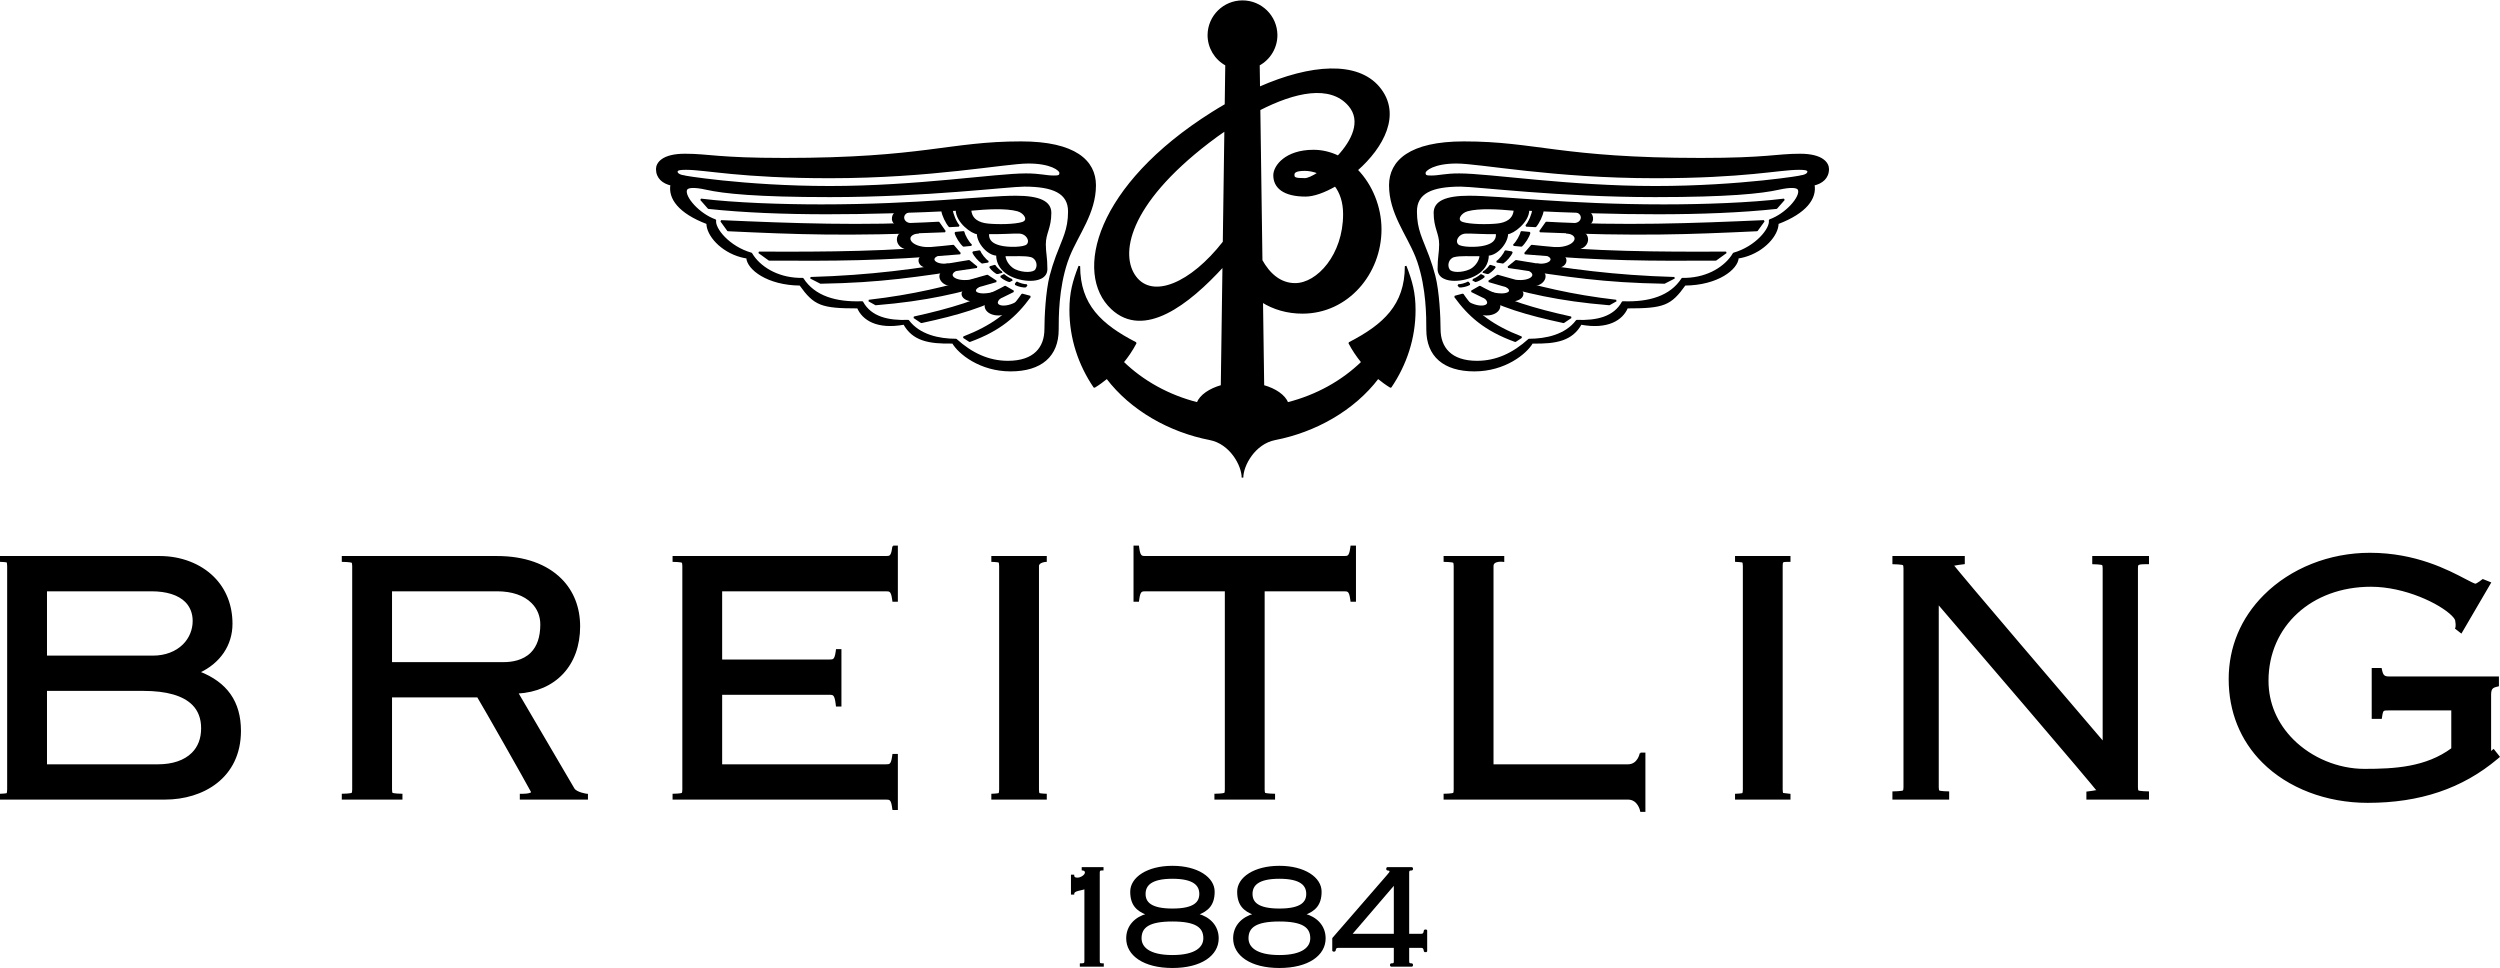
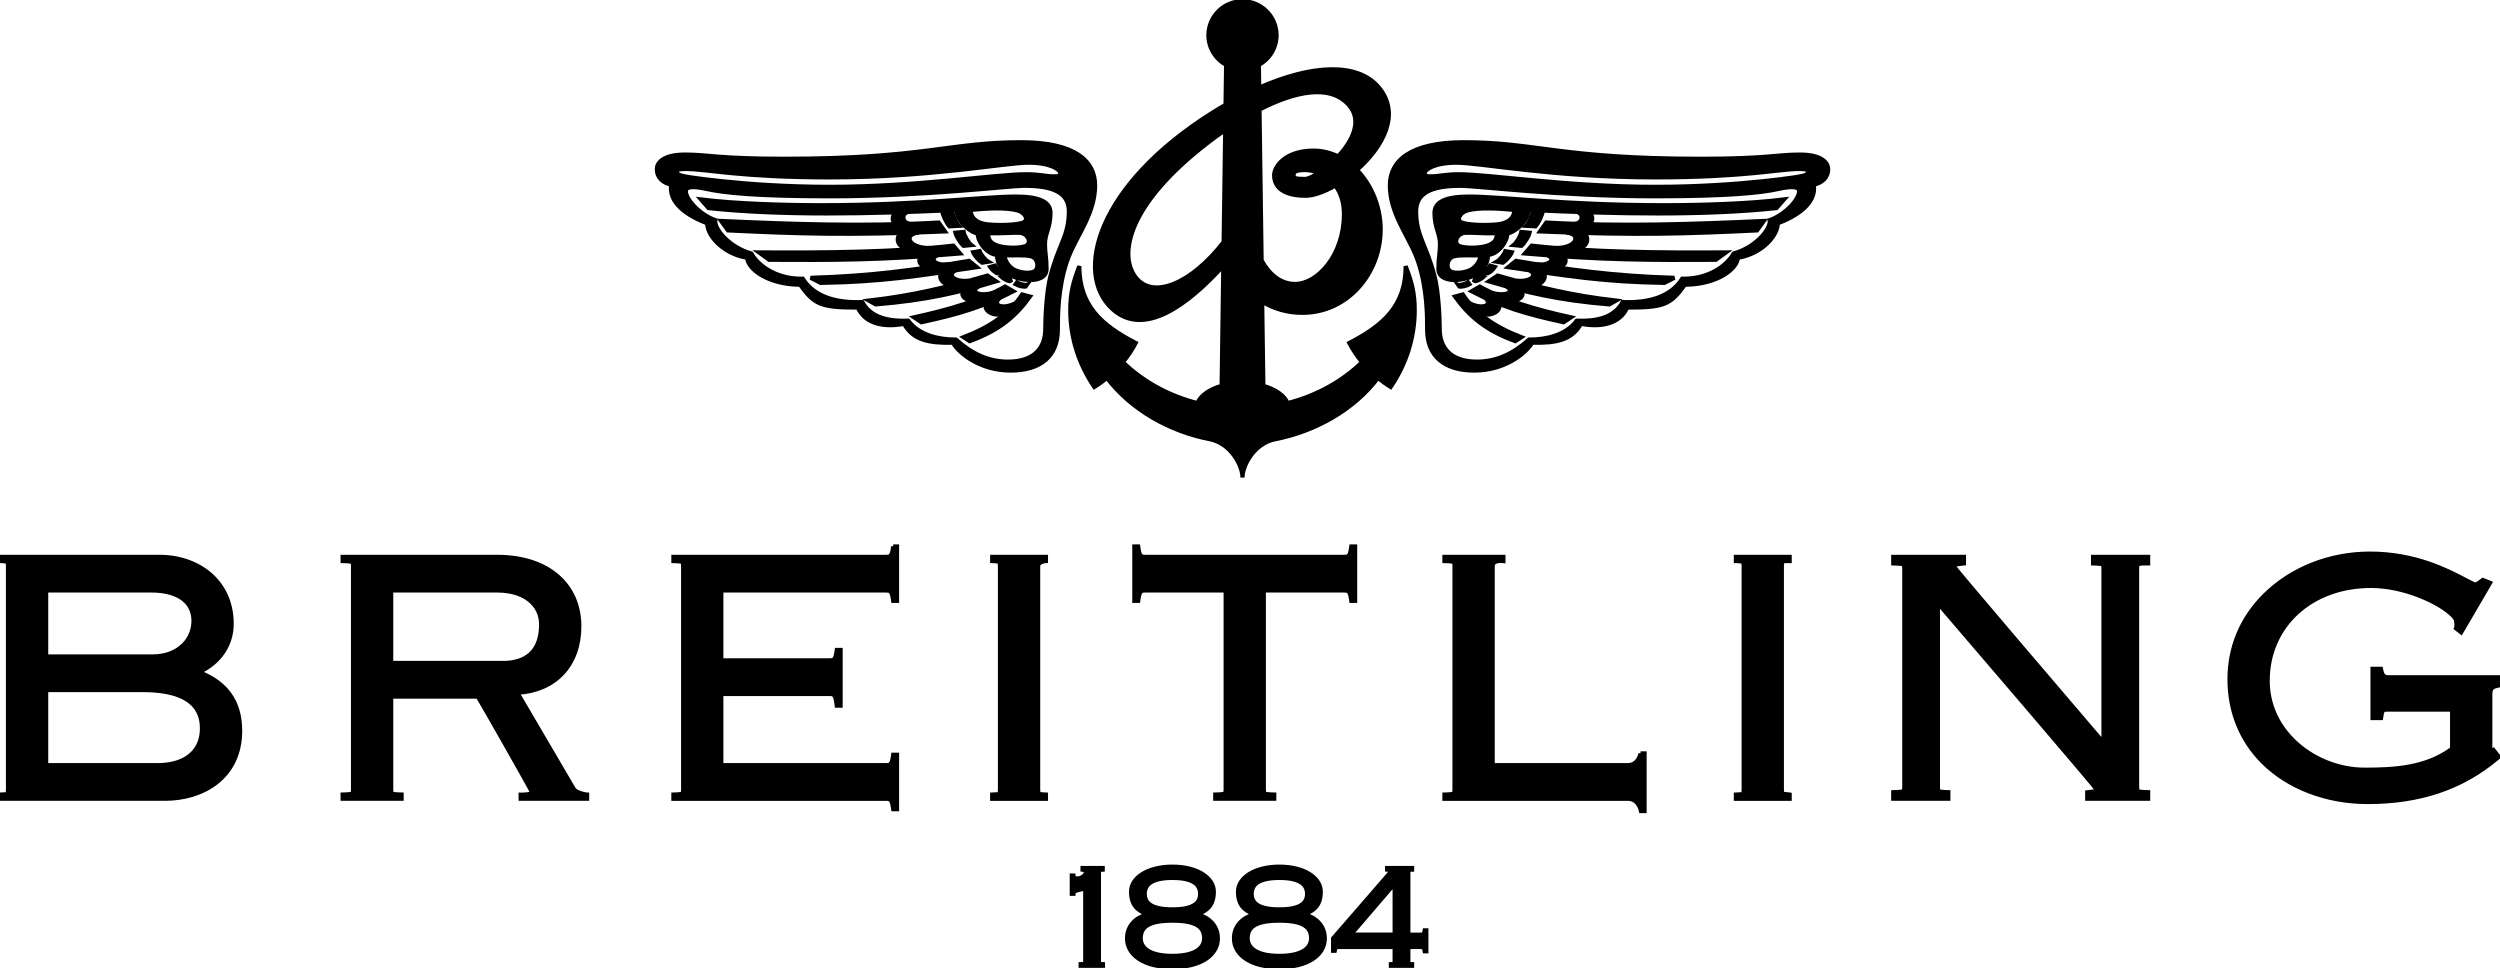
<svg xmlns="http://www.w3.org/2000/svg" width="2500" height="968" viewBox="0 0 603.145 233.533">
-   <g stroke="#000" stroke-width=".4" stroke-miterlimit="2.613">
+   <g stroke="#000" strokeWidth=".4" strokeMiterlimit="2.613">
    <path d="M48.008 162.157c4.943-2.283 7.882-6.55 7.882-11.667 0-4.425-1.522-8.286-4.403-11.168-3.165-3.163-7.874-4.979-12.92-4.979H.2v1.009s1.4.057 1.522.179c.136.137.205.481.205 1.027v53.932c0 .545-.069.89-.205 1.026-.123.122-1.522.18-1.522.18v1.008h39.623c9.014 0 18.109-5.065 18.109-16.383 0-6.969-3.279-11.596-9.924-14.164zm-3.175-17.068c1.209 1.211 1.85 2.834 1.85 4.695a8.137 8.137 0 0 1-2.385 5.799c-1.797 1.797-4.418 2.787-7.38 2.787H11.137v-15.916h25.389c3.709 0 6.582.91 8.307 2.635zm1.6 36.658c-1.863 1.863-4.746 2.848-8.337 2.848H11.137V166.48h23.426c5.662 0 9.691 1.158 11.974 3.44 1.452 1.451 2.187 3.394 2.187 5.774-.001 2.496-.771 4.534-2.291 6.053zM138.417 190.332l-13.601-23.197c9.111-.513 14.946-6.691 14.946-16.017 0-4.519-1.534-8.441-4.437-11.344-3.553-3.553-8.878-5.431-15.4-5.431H82.659v1.009s2.081.031 2.323.273c.129.129.189.426.189.933v53.932c0 .507-.06.803-.189.931-.243.244-2.323.275-2.323.275v1.008h14.233v-1.008s-2.081-.031-2.323-.275c-.128-.128-.189-.424-.189-.931v-22.44h20.892c1.392 2.265 11.844 20.692 13.005 22.91.431.823-2.669.758-2.669.758v.986h16.039v-.982c-.001 0-2.58-.35-3.23-1.39zM94.38 159.94v-17.486h25.546c3.639 0 6.562 1 8.455 2.892 1.422 1.422 2.173 3.255 2.173 5.302 0 3.042-.795 5.379-2.364 6.948-1.938 1.938-4.709 2.345-6.693 2.345H94.38v-.001zM215.487 131.832l-.074.515c-.285 1.997-.748 1.997-1.762 1.997h-51.188v1.009s1.935.029 2.163.257c.131.132.192.433.192.949v53.932c0 .516-.061.817-.192.948-.228.229-2.163.258-2.163.258v1.008h51.188c1.014 0 1.477 0 1.762 1.997l.074.516h.929v-13.135h-.929l-.074.515c-.285 1.998-.748 1.998-1.762 1.998h-39.625v-17.173h26.014c1.011 0 1.473 0 1.76 2.301l.065.525h.938V156.8h-.929l-.074.516c-.285 1.996-.748 1.996-1.761 1.996h-26.014v-16.857h39.625c1.014 0 1.477 0 1.762 1.997l.074.515h.929v-13.134h-.928v-.001zM239.367 134.344v1.009s1.545.063 1.683.201c.134.134.202.472.202 1.005v53.932c0 .533-.068.871-.202 1.005-.137.137-1.683.201-1.683.201v1.008h12.978v-1.008s-1.546-.064-1.683-.201c-.134-.134-.201-.472-.201-1.005v-53.932c0-1.094 1.884-1.206 1.884-1.206v-1.009h-12.978zM326.009 131.832l-.073.515c-.285 1.997-.748 1.997-1.761 1.997h-47.74c-1.014 0-1.476 0-1.762-1.997l-.073-.515h-.929v13.134h.929l.073-.515c.286-1.997.748-1.997 1.762-1.997H295.7v48.036c0 .507-.061.803-.189.931-.243.244-2.324.275-2.324.275v1.008h14.233v-1.008s-2.08-.031-2.323-.275c-.129-.128-.189-.424-.189-.931v-48.036h19.267c1.013 0 1.476 0 1.761 1.997l.073.515h.929v-13.134h-.929zM395.793 181.768s-.49 2.827-3.045 2.827h-32.625v-48.036c0-1.576 2.591-1.206 2.591-1.206v-1.009H348.48v1.009s2.009.03 2.244.266c.13.129.19.429.19.94v53.932c0 .511-.061.81-.19.939-.235.236-2.244.267-2.244.267v1.008h44.269c2.626 0 3.159 2.966 3.159 2.966h.86v-13.902h-.975v-.001zM418.792 134.344v1.009s1.546.063 1.683.201c.134.134.201.472.201 1.005v53.932c0 .533-.067.871-.201 1.005-.137.137-1.683.201-1.683.201v1.008h12.978v-1.008l-1.683-.201c-.134-.134-.202-.472-.202-1.005v-53.932c0-1.094.12-1.206 1.285-1.206h.6v-1.009h-12.978zM504.972 134.344v1.575s2.08.031 2.323.273c.129.129.188.426.188.933v42.046c-5.743-6.728-36.27-42.399-36.27-42.752 0-.221 2.608-.5 2.608-.5v-1.575H456.76v1.575s2.228.033 2.484.29c.127.127.186.418.186.916v52.798c0 .498-.059.789-.186.916-.257.257-2.484.29-2.484.29v1.575h13.292v-1.575s-2.08-.031-2.323-.274c-.129-.129-.189-.425-.189-.932v-44.406c6.092 7.103 38.469 44.83 38.469 45.191 0 .158-2.452.45-2.452.45v1.546h14.705v-1.575s-2.227-.033-2.483-.29c-.127-.127-.186-.418-.186-.916v-52.798c0-.975 0-1.206 2.069-1.206h.6v-1.575h-13.29zM601.587 180.953s-.678.581-.778.637c-.004-.038-.009-.062-.009-.117v-13.866c0-1.471.461-1.845 1.43-2.087l.454-.113v-2.011H576.29c-1.075 0-1.506-.383-1.77-1.572l-.104-.47h-2.023v11.879h2.057l.078-.509c.236-1.533.41-1.533 1.763-1.533h15.301v9.447c-6.265 4.646-13.877 5.056-21.149 5.056-6.349 0-12.804-2.665-17.268-7.128-3.978-3.978-6.08-8.935-6.08-14.335 0-13.255 10.479-22.876 24.918-22.876 8.224 0 16.7 4.095 19.655 7.051.824.824.853 1.229.866 1.3.257 1.328-.004 1.887-.004 1.887l1.247.971 6.979-11.949-1.744-.698s-1.403 1.103-1.795 1.103c-.295 0-1.408-.585-2.485-1.15-4.195-2.205-12.005-6.308-22.954-6.308-9.751 0-19.036 3.691-25.474 10.13-5.507 5.507-8.417 12.474-8.417 20.148 0 7.806 2.784 14.717 8.051 19.983 6.145 6.145 15.362 9.668 25.291 9.668 12.57 0 22.773-3.449 31.195-10.544l.444-.375a434.975 434.975 0 0 0-1.281-1.619zM258.577 215.631v-4.409h.389c.032.615.486.713 1.037.713.681 0 1.945-.648 1.945-1.459 0-.389-.324-.648-.778-.681v-.39h4.863v.39c-.713 0-.907.13-.907.746v21.333c0 .615.194.746.972.746v.389h-5.381v-.389c.907 0 1.102-.131 1.102-.746V214.27c-1.07.454-2.853.421-2.853 1.361h-.389zM288.958 220.624c2.788.745 4.863 2.756 4.863 5.771 0 3.956-4.021 6.938-10.959 6.938s-10.958-2.982-10.958-6.938c0-3.015 2.075-5.025 4.863-5.771v-.065c-2.399-.907-3.891-2.27-3.891-5.446 0-3.307 3.955-6.03 9.985-6.03 6.031 0 9.986 2.724 9.986 6.03 0 3.177-1.492 4.539-3.891 5.446v.065h.002zm-6.096 9.985c5.771 0 7.652-2.074 7.652-4.247 0-2.756-1.978-4.247-7.652-4.247-5.673 0-7.651 1.491-7.651 4.247 0 2.173 1.881 4.247 7.651 4.247zm0-11.217c5.382 0 6.679-1.719 6.679-3.729s-1.296-3.857-6.679-3.857c-5.382 0-6.679 1.848-6.679 3.857s1.297 3.729 6.679 3.729zM314.757 220.624c2.788.745 4.863 2.756 4.863 5.771 0 3.956-4.021 6.938-10.958 6.938-6.938 0-10.958-2.982-10.958-6.938 0-3.015 2.075-5.025 4.863-5.771v-.065c-2.399-.907-3.89-2.27-3.89-5.446 0-3.307 3.956-6.03 9.986-6.03s9.985 2.724 9.985 6.03c0 3.177-1.491 4.539-3.891 5.446v.065zm-6.095 9.985c5.771 0 7.651-2.074 7.651-4.247 0-2.756-1.978-4.247-7.651-4.247s-7.651 1.491-7.651 4.247c0 2.173 1.88 4.247 7.651 4.247zm0-11.217c5.382 0 6.679-1.719 6.679-3.729s-1.297-3.857-6.679-3.857-6.679 1.848-6.679 3.857 1.297 3.729 6.679 3.729z" />
-     <path d="M336.47 225.487v-12.32l-10.569 12.32h10.569zm-13.488 2.983c-.584 0-.843.13-.973.908h-.39v-2.983l13.164-15.173c.486-.584.648-.746.648-.94 0-.324-.162-.454-.778-.486v-.39h6.03v.39c-.714 0-.908.13-.908.746v14.946h2.983c.583 0 .843-.13.973-1.038h.389v5.059h-.389c-.13-.876-.39-1.038-.973-1.038h-2.983v3.404c0 .615.194.746.908.746v.389h-5.123v-.389c.811 0 .908-.131.908-.746v-3.404h-13.486v-.001zM339.126 64.204c0 9.427-5.233 14.216-13.608 18.538a27.35 27.35 0 0 0 3.086 4.63c-4.755 4.621-10.944 8.089-17.972 9.874-.731-1.828-2.911-3.335-5.836-4.162l-.283-20.323c2.711 1.713 6.035 2.708 9.717 2.708 10.892 0 18.869-9.498 18.869-20.136 0-5.369-2.173-10.688-5.722-14.327 6.214-5.466 10.73-13.53 5.216-19.993-5.171-6.06-16.203-5.427-28.8.123l-.077-5.491a8.173 8.173 0 0 0 4.271-7.219 8.226 8.226 0 0 0-16.451 0 8.172 8.172 0 0 0 4.27 7.219l-.134 9.629a98.988 98.988 0 0 0-3.225 1.945c-27.925 17.582-33.325 38.708-24.188 47.236 7.687 7.175 18.389-.996 26.87-10.308l-.403 28.937c-2.924.827-5.104 2.334-5.836 4.162-7.027-1.785-13.217-5.253-17.971-9.874a27.345 27.345 0 0 0 3.085-4.63c-8.375-4.322-13.608-9.111-13.608-18.538-1.442 3.698-2.189 6.453-2.189 10.581 0 6.795 2.11 13.136 5.801 18.581 1.074-.649 2.083-1.399 3.054-2.188 5.844 7.718 15.195 12.923 24.835 14.791 5.001.97 7.863 6.302 7.863 9.25 0-2.948 2.862-8.28 7.864-9.25 9.64-1.868 18.991-7.073 24.835-14.791.971.788 1.979 1.538 3.054 2.188 3.691-5.445 5.802-11.786 5.802-18.581 0-4.128-.748-6.883-2.189-10.581zm-13.625-38.759c3.204 3.75.758 8.598-2.669 12.277-1.822-.874-3.815-1.386-5.942-1.386-6.712 0-9.498 3.748-9.498 5.951 0 2.871 2.264 4.939 7.598 4.939 1.916 0 4.496-.919 7.166-2.459 1.239 1.646 2.079 3.899 2.079 6.892 0 9.878-6.374 16.843-11.777 16.843-3.68 0-6.333-2.511-8.083-5.669l-.508-36.409c8.392-4.297 17.07-6.32 21.634-.979zm-7.366 16.264c-1.411.92-2.637 1.466-3.335 1.466-2.47 0-2.702-.253-2.702-1.013 0-.57.367-1.14 2.702-1.14 1.008 0 2.174.22 3.335.687zm-44.177 25.147c-4.067-5.361-2.037-17.474 17.604-32.546a90.378 90.378 0 0 1 4.025-2.916l-.377 27.002c-7.916 10.145-17.118 13.909-21.252 8.46z" stroke-linejoin="bevel" />
-     <path d="M441.06 40.769c0-1.351-1.329-3.482-6.775-3.482-5.786 0-7.897 1.014-23.998 1.014-33.687 0-39.765-3.989-57.114-3.989-13.044 0-17.856 4.559-17.856 10.384 0 6.68 4.148 11.709 6.347 17.16.178.44.343.883.491 1.33 2.154 6.458 2.154 13.17 2.154 16.336 0 6.332 4.052 9.878 11.396 9.878 7.346 0 12.475-4.179 13.932-6.712 5.951.127 9.624-.696 11.776-4.559 6.522 1.203 9.941-1.076 11.145-3.926 8.802 0 10.448-.634 13.931-5.509 7.915-.063 12.664-3.863 12.791-6.522a13.014 13.014 0 0 0 1.499-.316c4.739-1.298 8.125-5.107 8.125-7.979 6.839-2.596 9.245-6.078 8.675-9.308 1.961-.444 3.481-1.647 3.481-3.8zm-14.12 12.347c.379 2.026-3.293 6.522-8.676 8.042a9.999 9.999 0 0 1-.449.696c-2.158 3.044-6.485 5.5-11.962 5.382-2.786 4.369-8.041 5.89-14.373 5.636-2.026 3.736-6.269 4.686-11.081 4.496-2.659 3.546-7.409 4.559-11.524 4.559-3.799 3.42-7.852 5.319-12.537 5.319-6.374 0-8.991-3.377-8.991-7.852 0-2.786-.288-9.123-1.267-12.854a48.958 48.958 0 0 0-1.481-4.686c-1.559-4.199-2.951-6.396-2.951-10.828 0-4.559 3.799-6.205 10.765-6.205 3.799 0 23.597 2.533 46.898 2.533 17.73 0 25.658-.848 29.782-1.773 3.103-.696 4.622-.507 4.875.19.632 1.738-3.039 5.953-7.028 7.345zm7.282-10.574c1.74-.201-14.078 2.532-34.911 2.532-20.896 0-39.997-3.039-47.279-3.039-3.482 0-4.748.507-6.712.507-1.139 0-1.582-.063-1.582-.823s2.279-2.47 7.661-2.47c5.699 0 23.218 3.546 47.912 3.546 21.655 0 29.853-2.026 34.657-2.026 1.014 0 2.28 0 2.28.634 0 .632-.894 1.008-2.026 1.139z" stroke-linejoin="bevel" />
-     <path d="M425.547 53.307c-16.97.76-34.257 1.393-52.493.38l-1.52 2.152c23.815.992 35.645.531 52.366-.253l1.647-2.279zM413.959 62.678l2.47-1.786c-16.059.096-32.757-.036-46.908-1.633l-1.634 1.899c19.269 1.638 30.621 1.601 46.072 1.52zM401.549 68.25l2.406-1.229c-14.564-.418-25.455-1.938-38.221-4.091l-1.874 1.52c14.726 2.209 22.871 3.547 37.689 3.8zM388.251 73.442l1.646-.925c-10.814-1.254-18.515-3.153-28.583-6.041L359.2 67.87c8.825 2.624 16.703 4.565 29.051 5.572zM377.234 77.747l1.772-1.19c-8.764-1.925-16.084-4.128-21.984-7.421l-1.977 1.14c7.371 3.799 13.07 5.495 22.189 7.471zM367.039 81.357c-6.712-2.597-11.145-5.826-14.121-10.321l-1.899.507c3.356 4.622 7.219 8.104 14.564 10.764l1.456-.95z" stroke-linejoin="bevel" />
-     <path d="M368.748 50.646c21.022 1.014 42.552 1.394 59.838-.442l1.836-2.09c-8.104 1.013-19.629 1.393-29 1.393-23.682 0-39.131-2.089-46.983-2.089-5.657 0-8.358 1.266-8.358 3.926 0 3.664 1.329 4.875 1.329 7.598 0 2.09-.38 3.103-.38 5.952 0 2.153 2.279 2.66 3.863 2.66 3.356 0 8.104-1.71 8.104-6.079l-1.836.127c-.094 1.67-1.43 3.068-2.52 3.563-1.913.868-4.44.837-5.04-.018-.799-1.14-.229-2.977 1.221-3.32 1.58-.375 3.616-.163 6.339-.226l1.836-.127c2.09 0 4.654-2.85 4.654-5.16l-2.564-.032c.189 2.026-1.327 2.738-2.744 3.118-2.068.555-5.854.449-6.628-.269-1.03-.957.001-2.895 1.892-2.977 1.465-.062 3.997.19 7.48.127l2.564.032c1.298.001 5.097-2.753 5.097-5.667h-3.355c-.174 2.338-1.991 3.259-4.18 3.483-2.469.253-6.585.189-8.358-.38-1.772-.57-.571-2.509 1.166-2.977 2.824-.76 7.319-.507 11.372-.127h3.355v.001z" stroke-linejoin="bevel" />
-     <path d="M380.463 51.09c1.772.634 1.329 2.786-.57 2.913l3.356.127c1.52-.761.886-2.786-.19-2.977l-2.596-.063zM377.803 56.093c3.863.316 2.724 3.862-2.723 3.735l5.065.253c3.609-.271 3.29-3.769 1.457-3.988h-3.799zM370.681 63.754c3.26.412 4.621-1.267 2.753-2.152l3.673.222c1.128.603.825 2.731-1.931 2.627l-4.495-.697zM368.907 65.147c2.241 1.214.417 2.943-3.135 2.564l4.021 1.076c2.563.095 3.609-2.279 2.374-3.135l-3.26-.505zM363.239 68.979c2.242 1.214.696 2.627-3.261 1.709l4.4 1.837c2.564.095 3.705-1.552 2.438-2.564l-3.577-.982zM358.269 71.827c2.026 1.773-.515 2.976-3.845 1.271l2.481 2.541c2.884.874 5.321-.52 4.797-2.36l-3.433-1.452zM369.824 50.679c0 .854-.917 3.071-1.646 3.799l2.279.127c.729-.823 1.646-2.691 1.773-3.8l-2.406-.126zM367.063 59.309c.729-.648 1.738-2.199 1.967-3.163l-1.992-.195c-.091.754-1.137 2.61-1.855 3.176l1.88.182zM362.593 63.379c.73-.474 1.83-1.706 2.161-2.525l-1.579-.266c-.182.653-1.354 2.151-2.065 2.553l1.483.238zM358.881 65.931c.163.08 1.352-.834 1.786-1.51l-1.166-.335c-.272.553-1.572 1.691-1.704 1.55l1.084.295zM355.993 67.849c.229.001 1.506-.595 2.044-1.126l-.754-.404c-.363.451-1.789 1.231-1.977 1.18l.687.35zM354.18 68.107c-.454.351-2.008.771-2.376.619l.288.406c.419.113 1.788-.165 2.428-.552l-.34-.473zM246.351 34.311c-17.35 0-23.428 3.989-57.114 3.989-16.101 0-18.212-1.014-23.998-1.014-5.446 0-6.776 2.132-6.776 3.482 0 2.153 1.52 3.356 3.483 3.8-.57 3.229 1.836 6.712 8.675 9.308 0 2.871 3.386 6.681 8.125 7.979.486.133.987.24 1.5.316.126 2.659 4.875 6.459 12.79 6.522 3.483 4.875 5.129 5.509 13.931 5.509 1.203 2.85 4.622 5.129 11.145 3.926 2.153 3.862 5.825 4.686 11.777 4.559 1.456 2.533 6.585 6.712 13.931 6.712 7.345 0 11.397-3.546 11.397-9.878 0-3.166 0-9.878 2.153-16.336.148-.447.313-.89.491-1.33 2.198-5.451 6.347-10.48 6.347-17.16-.001-5.826-4.812-10.384-17.857-10.384zm-83.076 7.091c0-.634 1.266-.634 2.279-.634 4.806 0 13.002 2.026 34.657 2.026 24.695 0 42.214-3.546 47.912-3.546 5.382 0 7.662 1.71 7.662 2.47s-.443.823-1.583.823c-1.963 0-3.23-.507-6.712-.507-7.282 0-26.384 3.039-47.28 3.039-20.832 0-36.65-2.733-34.911-2.532-1.13-.13-2.024-.506-2.024-1.139zm91.648 20.452a48.608 48.608 0 0 0-1.48 4.686c-.979 3.731-1.267 10.068-1.267 12.854 0 4.475-2.617 7.852-8.992 7.852-4.686 0-8.737-1.899-12.537-5.319-4.116 0-8.864-1.013-11.524-4.559-4.812.189-9.055-.76-11.081-4.496-6.332.254-11.587-1.267-14.373-5.636-5.477.118-9.803-2.338-11.961-5.382a10.016 10.016 0 0 1-.45-.696c-5.382-1.52-9.055-6.016-8.675-8.042-3.989-1.393-7.66-5.607-7.028-7.345.253-.697 1.773-.887 4.876-.19 4.124.926 12.052 1.773 29.781 1.773 23.302 0 43.1-2.533 46.9-2.533 6.964 0 10.764 1.646 10.764 6.205-.001 4.433-1.394 6.629-2.953 10.828z" stroke-linejoin="bevel" />
-     <path d="M173.976 53.307c16.97.76 34.256 1.393 52.492.38l1.52 2.152c-23.815.992-35.645.531-52.366-.253l-1.646-2.279zM185.563 62.678l-2.47-1.786c16.06.096 32.757-.036 46.908-1.633l1.633 1.899c-19.267 1.638-30.619 1.601-46.071 1.52zM211.271 73.442l-1.646-.925c10.815-1.254 18.515-3.153 28.583-6.041l2.114 1.394c-8.825 2.624-16.703 4.565-29.051 5.572zM222.289 77.747l-1.773-1.19c8.764-1.925 16.084-4.128 21.985-7.421l1.976 1.14c-7.371 3.799-13.07 5.495-22.188 7.471zM232.484 81.357c6.712-2.597 11.144-5.826 14.12-10.321l1.9.507c-3.356 4.622-7.219 8.104-14.563 10.764l-1.457-.95z" stroke-linejoin="bevel" />
-     <path d="M230.774 50.646c-21.022 1.014-42.552 1.394-59.838-.442l-1.836-2.09c8.105 1.013 19.629 1.393 29.001 1.393 23.682 0 39.131-2.089 46.983-2.089 5.656 0 8.359 1.266 8.359 3.926 0 3.664-1.331 4.875-1.331 7.598 0 2.09.38 3.103.38 5.952 0 2.153-2.279 2.66-3.863 2.66-3.356 0-8.105-1.71-8.105-6.079l1.836.127c.094 1.67 1.429 3.068 2.52 3.563 1.912.868 4.439.837 5.039-.018.799-1.14.23-2.977-1.22-3.32-1.581-.375-3.616-.163-6.339-.226l-1.836-.127c-2.089 0-4.654-2.85-4.654-5.16l2.565-.032c-.19 2.026 1.326 2.738 2.743 3.118 2.068.555 5.854.449 6.627-.269 1.031-.957 0-2.895-1.891-2.977-1.465-.062-3.998.19-7.48.127l-2.565.032c-1.296.001-5.095-2.753-5.095-5.667h3.355c.173 2.338 1.991 3.259 4.179 3.483 2.47.253 6.585.189 8.358-.38 1.773-.57.572-2.509-1.166-2.977-2.824-.76-7.319-.507-11.372-.127h-3.354v.001z" stroke-linejoin="bevel" />
-     <path d="M219.06 51.09c-1.772.634-1.33 2.786.57 2.913l-3.356.127c-1.519-.761-.886-2.786.19-2.977l2.596-.063zM221.72 56.093c-3.863.316-2.723 3.862 2.722 3.735l-5.065.253c-3.608-.271-3.29-3.769-1.456-3.988h3.799zM230.616 65.147c-2.242 1.214-.418 2.943 3.134 2.564l-4.021 1.076c-2.564.095-3.609-2.279-2.375-3.135l3.262-.505zM236.283 68.979c-2.242 1.214-.697 2.627 3.261 1.709l-4.401 1.837c-2.564.095-3.704-1.552-2.438-2.564l3.578-.982zM241.253 71.827c-2.026 1.773.515 2.976 3.845 1.271l-2.482 2.541c-2.883.874-5.321-.52-4.796-2.36l3.433-1.452zM229.698 50.679c0 .854.918 3.071 1.646 3.799l-2.279.127c-.729-.823-1.646-2.691-1.773-3.8l2.406-.126zM232.459 59.309c-.729-.648-1.738-2.199-1.967-3.163l1.993-.195c.091.754 1.136 2.61 1.855 3.176l-1.881.182zM236.93 63.379c-.731-.474-1.83-1.706-2.162-2.525l1.58-.266c.182.653 1.354 2.151 2.065 2.553l-1.483.238zM240.642 65.931c-.163.08-1.352-.834-1.786-1.51l1.166-.335c.272.553 1.572 1.691 1.705 1.55l-1.085.295zM243.529 67.849c-.228.001-1.506-.595-2.044-1.126l.753-.404c.364.451 1.79 1.231 1.977 1.18l-.686.35zM245.343 68.107c.454.351 2.008.771 2.376.619l-.288.406c-.419.113-1.787-.165-2.428-.552l.34-.473zM228.843 63.754c-3.261.412-4.622-1.267-2.754-2.152l-3.672.222c-1.128.603-.825 2.731 1.931 2.627l4.495-.697z" stroke-linejoin="bevel" />
-     <path d="M197.974 68.25l-2.406-1.229c14.564-.418 25.455-1.938 38.22-4.091l1.875 1.52c-14.726 2.209-22.872 3.547-37.689 3.8z" stroke-linejoin="bevel" />
+     <path d="M336.47 225.487v-12.32l-10.569 12.32h10.569zm-13.488 2.983c-.584 0-.843.13-.973.908h-.39v-2.983l13.164-15.173c.486-.584.648-.746.648-.94 0-.324-.162-.454-.778-.486v-.39h6.03v.39c-.714 0-.908.13-.908.746v14.946h2.983c.583 0 .843-.13.973-1.038h.389v5.059h-.389c-.13-.876-.39-1.038-.973-1.038h-2.983v3.404c0 .615.194.746.908.746v.389h-5.123v-.389c.811 0 .908-.131.908-.746v-3.404h-13.486v-.001zM339.126 64.204c0 9.427-5.233 14.216-13.608 18.538a27.35 27.35 0 0 0 3.086 4.63c-4.755 4.621-10.944 8.089-17.972 9.874-.731-1.828-2.911-3.335-5.836-4.162l-.283-20.323c2.711 1.713 6.035 2.708 9.717 2.708 10.892 0 18.869-9.498 18.869-20.136 0-5.369-2.173-10.688-5.722-14.327 6.214-5.466 10.73-13.53 5.216-19.993-5.171-6.06-16.203-5.427-28.8.123l-.077-5.491a8.173 8.173 0 0 0 4.271-7.219 8.226 8.226 0 0 0-16.451 0 8.172 8.172 0 0 0 4.27 7.219l-.134 9.629a98.988 98.988 0 0 0-3.225 1.945c-27.925 17.582-33.325 38.708-24.188 47.236 7.687 7.175 18.389-.996 26.87-10.308l-.403 28.937c-2.924.827-5.104 2.334-5.836 4.162-7.027-1.785-13.217-5.253-17.971-9.874a27.345 27.345 0 0 0 3.085-4.63c-8.375-4.322-13.608-9.111-13.608-18.538-1.442 3.698-2.189 6.453-2.189 10.581 0 6.795 2.11 13.136 5.801 18.581 1.074-.649 2.083-1.399 3.054-2.188 5.844 7.718 15.195 12.923 24.835 14.791 5.001.97 7.863 6.302 7.863 9.25 0-2.948 2.862-8.28 7.864-9.25 9.64-1.868 18.991-7.073 24.835-14.791.971.788 1.979 1.538 3.054 2.188 3.691-5.445 5.802-11.786 5.802-18.581 0-4.128-.748-6.883-2.189-10.581zm-13.625-38.759c3.204 3.75.758 8.598-2.669 12.277-1.822-.874-3.815-1.386-5.942-1.386-6.712 0-9.498 3.748-9.498 5.951 0 2.871 2.264 4.939 7.598 4.939 1.916 0 4.496-.919 7.166-2.459 1.239 1.646 2.079 3.899 2.079 6.892 0 9.878-6.374 16.843-11.777 16.843-3.68 0-6.333-2.511-8.083-5.669l-.508-36.409c8.392-4.297 17.07-6.32 21.634-.979zm-7.366 16.264c-1.411.92-2.637 1.466-3.335 1.466-2.47 0-2.702-.253-2.702-1.013 0-.57.367-1.14 2.702-1.14 1.008 0 2.174.22 3.335.687zm-44.177 25.147c-4.067-5.361-2.037-17.474 17.604-32.546a90.378 90.378 0 0 1 4.025-2.916l-.377 27.002c-7.916 10.145-17.118 13.909-21.252 8.46z" strokeLinejoin="bevel" />
+     <path d="M441.06 40.769c0-1.351-1.329-3.482-6.775-3.482-5.786 0-7.897 1.014-23.998 1.014-33.687 0-39.765-3.989-57.114-3.989-13.044 0-17.856 4.559-17.856 10.384 0 6.68 4.148 11.709 6.347 17.16.178.44.343.883.491 1.33 2.154 6.458 2.154 13.17 2.154 16.336 0 6.332 4.052 9.878 11.396 9.878 7.346 0 12.475-4.179 13.932-6.712 5.951.127 9.624-.696 11.776-4.559 6.522 1.203 9.941-1.076 11.145-3.926 8.802 0 10.448-.634 13.931-5.509 7.915-.063 12.664-3.863 12.791-6.522a13.014 13.014 0 0 0 1.499-.316c4.739-1.298 8.125-5.107 8.125-7.979 6.839-2.596 9.245-6.078 8.675-9.308 1.961-.444 3.481-1.647 3.481-3.8zm-14.12 12.347c.379 2.026-3.293 6.522-8.676 8.042a9.999 9.999 0 0 1-.449.696c-2.158 3.044-6.485 5.5-11.962 5.382-2.786 4.369-8.041 5.89-14.373 5.636-2.026 3.736-6.269 4.686-11.081 4.496-2.659 3.546-7.409 4.559-11.524 4.559-3.799 3.42-7.852 5.319-12.537 5.319-6.374 0-8.991-3.377-8.991-7.852 0-2.786-.288-9.123-1.267-12.854a48.958 48.958 0 0 0-1.481-4.686c-1.559-4.199-2.951-6.396-2.951-10.828 0-4.559 3.799-6.205 10.765-6.205 3.799 0 23.597 2.533 46.898 2.533 17.73 0 25.658-.848 29.782-1.773 3.103-.696 4.622-.507 4.875.19.632 1.738-3.039 5.953-7.028 7.345zm7.282-10.574c1.74-.201-14.078 2.532-34.911 2.532-20.896 0-39.997-3.039-47.279-3.039-3.482 0-4.748.507-6.712.507-1.139 0-1.582-.063-1.582-.823s2.279-2.47 7.661-2.47c5.699 0 23.218 3.546 47.912 3.546 21.655 0 29.853-2.026 34.657-2.026 1.014 0 2.28 0 2.28.634 0 .632-.894 1.008-2.026 1.139z" strokeLinejoin="bevel" />
+     <path d="M425.547 53.307c-16.97.76-34.257 1.393-52.493.38l-1.52 2.152c23.815.992 35.645.531 52.366-.253l1.647-2.279zM413.959 62.678l2.47-1.786c-16.059.096-32.757-.036-46.908-1.633l-1.634 1.899c19.269 1.638 30.621 1.601 46.072 1.52zM401.549 68.25l2.406-1.229c-14.564-.418-25.455-1.938-38.221-4.091l-1.874 1.52c14.726 2.209 22.871 3.547 37.689 3.8zM388.251 73.442l1.646-.925c-10.814-1.254-18.515-3.153-28.583-6.041L359.2 67.87c8.825 2.624 16.703 4.565 29.051 5.572zM377.234 77.747l1.772-1.19c-8.764-1.925-16.084-4.128-21.984-7.421l-1.977 1.14c7.371 3.799 13.07 5.495 22.189 7.471zM367.039 81.357c-6.712-2.597-11.145-5.826-14.121-10.321l-1.899.507c3.356 4.622 7.219 8.104 14.564 10.764l1.456-.95z" strokeLinejoin="bevel" />
+     <path d="M368.748 50.646c21.022 1.014 42.552 1.394 59.838-.442l1.836-2.09c-8.104 1.013-19.629 1.393-29 1.393-23.682 0-39.131-2.089-46.983-2.089-5.657 0-8.358 1.266-8.358 3.926 0 3.664 1.329 4.875 1.329 7.598 0 2.09-.38 3.103-.38 5.952 0 2.153 2.279 2.66 3.863 2.66 3.356 0 8.104-1.71 8.104-6.079l-1.836.127c-.094 1.67-1.43 3.068-2.52 3.563-1.913.868-4.44.837-5.04-.018-.799-1.14-.229-2.977 1.221-3.32 1.58-.375 3.616-.163 6.339-.226l1.836-.127c2.09 0 4.654-2.85 4.654-5.16l-2.564-.032c.189 2.026-1.327 2.738-2.744 3.118-2.068.555-5.854.449-6.628-.269-1.03-.957.001-2.895 1.892-2.977 1.465-.062 3.997.19 7.48.127l2.564.032c1.298.001 5.097-2.753 5.097-5.667h-3.355c-.174 2.338-1.991 3.259-4.18 3.483-2.469.253-6.585.189-8.358-.38-1.772-.57-.571-2.509 1.166-2.977 2.824-.76 7.319-.507 11.372-.127h3.355v.001z" strokeLinejoin="bevel" />
+     <path d="M380.463 51.09c1.772.634 1.329 2.786-.57 2.913l3.356.127c1.52-.761.886-2.786-.19-2.977l-2.596-.063zM377.803 56.093c3.863.316 2.724 3.862-2.723 3.735l5.065.253c3.609-.271 3.29-3.769 1.457-3.988h-3.799zM370.681 63.754c3.26.412 4.621-1.267 2.753-2.152l3.673.222c1.128.603.825 2.731-1.931 2.627l-4.495-.697zM368.907 65.147c2.241 1.214.417 2.943-3.135 2.564l4.021 1.076c2.563.095 3.609-2.279 2.374-3.135l-3.26-.505zM363.239 68.979c2.242 1.214.696 2.627-3.261 1.709l4.4 1.837c2.564.095 3.705-1.552 2.438-2.564l-3.577-.982zM358.269 71.827c2.026 1.773-.515 2.976-3.845 1.271l2.481 2.541c2.884.874 5.321-.52 4.797-2.36l-3.433-1.452zM369.824 50.679c0 .854-.917 3.071-1.646 3.799l2.279.127c.729-.823 1.646-2.691 1.773-3.8l-2.406-.126zM367.063 59.309c.729-.648 1.738-2.199 1.967-3.163l-1.992-.195c-.091.754-1.137 2.61-1.855 3.176l1.88.182zM362.593 63.379c.73-.474 1.83-1.706 2.161-2.525l-1.579-.266c-.182.653-1.354 2.151-2.065 2.553l1.483.238zM358.881 65.931c.163.08 1.352-.834 1.786-1.51l-1.166-.335c-.272.553-1.572 1.691-1.704 1.55l1.084.295zM355.993 67.849c.229.001 1.506-.595 2.044-1.126l-.754-.404c-.363.451-1.789 1.231-1.977 1.18l.687.35zM354.18 68.107c-.454.351-2.008.771-2.376.619l.288.406c.419.113 1.788-.165 2.428-.552l-.34-.473zM246.351 34.311c-17.35 0-23.428 3.989-57.114 3.989-16.101 0-18.212-1.014-23.998-1.014-5.446 0-6.776 2.132-6.776 3.482 0 2.153 1.52 3.356 3.483 3.8-.57 3.229 1.836 6.712 8.675 9.308 0 2.871 3.386 6.681 8.125 7.979.486.133.987.24 1.5.316.126 2.659 4.875 6.459 12.79 6.522 3.483 4.875 5.129 5.509 13.931 5.509 1.203 2.85 4.622 5.129 11.145 3.926 2.153 3.862 5.825 4.686 11.777 4.559 1.456 2.533 6.585 6.712 13.931 6.712 7.345 0 11.397-3.546 11.397-9.878 0-3.166 0-9.878 2.153-16.336.148-.447.313-.89.491-1.33 2.198-5.451 6.347-10.48 6.347-17.16-.001-5.826-4.812-10.384-17.857-10.384zm-83.076 7.091c0-.634 1.266-.634 2.279-.634 4.806 0 13.002 2.026 34.657 2.026 24.695 0 42.214-3.546 47.912-3.546 5.382 0 7.662 1.71 7.662 2.47s-.443.823-1.583.823c-1.963 0-3.23-.507-6.712-.507-7.282 0-26.384 3.039-47.28 3.039-20.832 0-36.65-2.733-34.911-2.532-1.13-.13-2.024-.506-2.024-1.139zm91.648 20.452a48.608 48.608 0 0 0-1.48 4.686c-.979 3.731-1.267 10.068-1.267 12.854 0 4.475-2.617 7.852-8.992 7.852-4.686 0-8.737-1.899-12.537-5.319-4.116 0-8.864-1.013-11.524-4.559-4.812.189-9.055-.76-11.081-4.496-6.332.254-11.587-1.267-14.373-5.636-5.477.118-9.803-2.338-11.961-5.382a10.016 10.016 0 0 1-.45-.696c-5.382-1.52-9.055-6.016-8.675-8.042-3.989-1.393-7.66-5.607-7.028-7.345.253-.697 1.773-.887 4.876-.19 4.124.926 12.052 1.773 29.781 1.773 23.302 0 43.1-2.533 46.9-2.533 6.964 0 10.764 1.646 10.764 6.205-.001 4.433-1.394 6.629-2.953 10.828z" strokeLinejoin="bevel" />
+     <path d="M173.976 53.307c16.97.76 34.256 1.393 52.492.38l1.52 2.152c-23.815.992-35.645.531-52.366-.253l-1.646-2.279zM185.563 62.678l-2.47-1.786c16.06.096 32.757-.036 46.908-1.633l1.633 1.899c-19.267 1.638-30.619 1.601-46.071 1.52zM211.271 73.442l-1.646-.925c10.815-1.254 18.515-3.153 28.583-6.041l2.114 1.394c-8.825 2.624-16.703 4.565-29.051 5.572zM222.289 77.747l-1.773-1.19c8.764-1.925 16.084-4.128 21.985-7.421l1.976 1.14c-7.371 3.799-13.07 5.495-22.188 7.471zM232.484 81.357c6.712-2.597 11.144-5.826 14.12-10.321l1.9.507c-3.356 4.622-7.219 8.104-14.563 10.764l-1.457-.95z" strokeLinejoin="bevel" />
+     <path d="M230.774 50.646c-21.022 1.014-42.552 1.394-59.838-.442l-1.836-2.09c8.105 1.013 19.629 1.393 29.001 1.393 23.682 0 39.131-2.089 46.983-2.089 5.656 0 8.359 1.266 8.359 3.926 0 3.664-1.331 4.875-1.331 7.598 0 2.09.38 3.103.38 5.952 0 2.153-2.279 2.66-3.863 2.66-3.356 0-8.105-1.71-8.105-6.079l1.836.127c.094 1.67 1.429 3.068 2.52 3.563 1.912.868 4.439.837 5.039-.018.799-1.14.23-2.977-1.22-3.32-1.581-.375-3.616-.163-6.339-.226l-1.836-.127c-2.089 0-4.654-2.85-4.654-5.16l2.565-.032c-.19 2.026 1.326 2.738 2.743 3.118 2.068.555 5.854.449 6.627-.269 1.031-.957 0-2.895-1.891-2.977-1.465-.062-3.998.19-7.48.127l-2.565.032c-1.296.001-5.095-2.753-5.095-5.667h3.355c.173 2.338 1.991 3.259 4.179 3.483 2.47.253 6.585.189 8.358-.38 1.773-.57.572-2.509-1.166-2.977-2.824-.76-7.319-.507-11.372-.127h-3.354v.001z" strokeLinejoin="bevel" />
+     <path d="M219.06 51.09c-1.772.634-1.33 2.786.57 2.913l-3.356.127c-1.519-.761-.886-2.786.19-2.977l2.596-.063zM221.72 56.093c-3.863.316-2.723 3.862 2.722 3.735l-5.065.253c-3.608-.271-3.29-3.769-1.456-3.988h3.799zM230.616 65.147c-2.242 1.214-.418 2.943 3.134 2.564l-4.021 1.076c-2.564.095-3.609-2.279-2.375-3.135l3.262-.505zM236.283 68.979c-2.242 1.214-.697 2.627 3.261 1.709l-4.401 1.837c-2.564.095-3.704-1.552-2.438-2.564l3.578-.982zM241.253 71.827c-2.026 1.773.515 2.976 3.845 1.271l-2.482 2.541c-2.883.874-5.321-.52-4.796-2.36l3.433-1.452zM229.698 50.679c0 .854.918 3.071 1.646 3.799l-2.279.127c-.729-.823-1.646-2.691-1.773-3.8l2.406-.126zM232.459 59.309c-.729-.648-1.738-2.199-1.967-3.163l1.993-.195c.091.754 1.136 2.61 1.855 3.176l-1.881.182zM236.93 63.379c-.731-.474-1.83-1.706-2.162-2.525l1.58-.266c.182.653 1.354 2.151 2.065 2.553l-1.483.238zM240.642 65.931c-.163.08-1.352-.834-1.786-1.51l1.166-.335c.272.553 1.572 1.691 1.705 1.55l-1.085.295zM243.529 67.849c-.228.001-1.506-.595-2.044-1.126l.753-.404c.364.451 1.79 1.231 1.977 1.18l-.686.35zM245.343 68.107c.454.351 2.008.771 2.376.619l-.288.406c-.419.113-1.787-.165-2.428-.552l.34-.473zM228.843 63.754c-3.261.412-4.622-1.267-2.754-2.152l-3.672.222c-1.128.603-.825 2.731 1.931 2.627l4.495-.697z" strokeLinejoin="bevel" />
+     <path d="M197.974 68.25l-2.406-1.229c14.564-.418 25.455-1.938 38.22-4.091l1.875 1.52c-14.726 2.209-22.872 3.547-37.689 3.8z" strokeLinejoin="bevel" />
  </g>
</svg>
